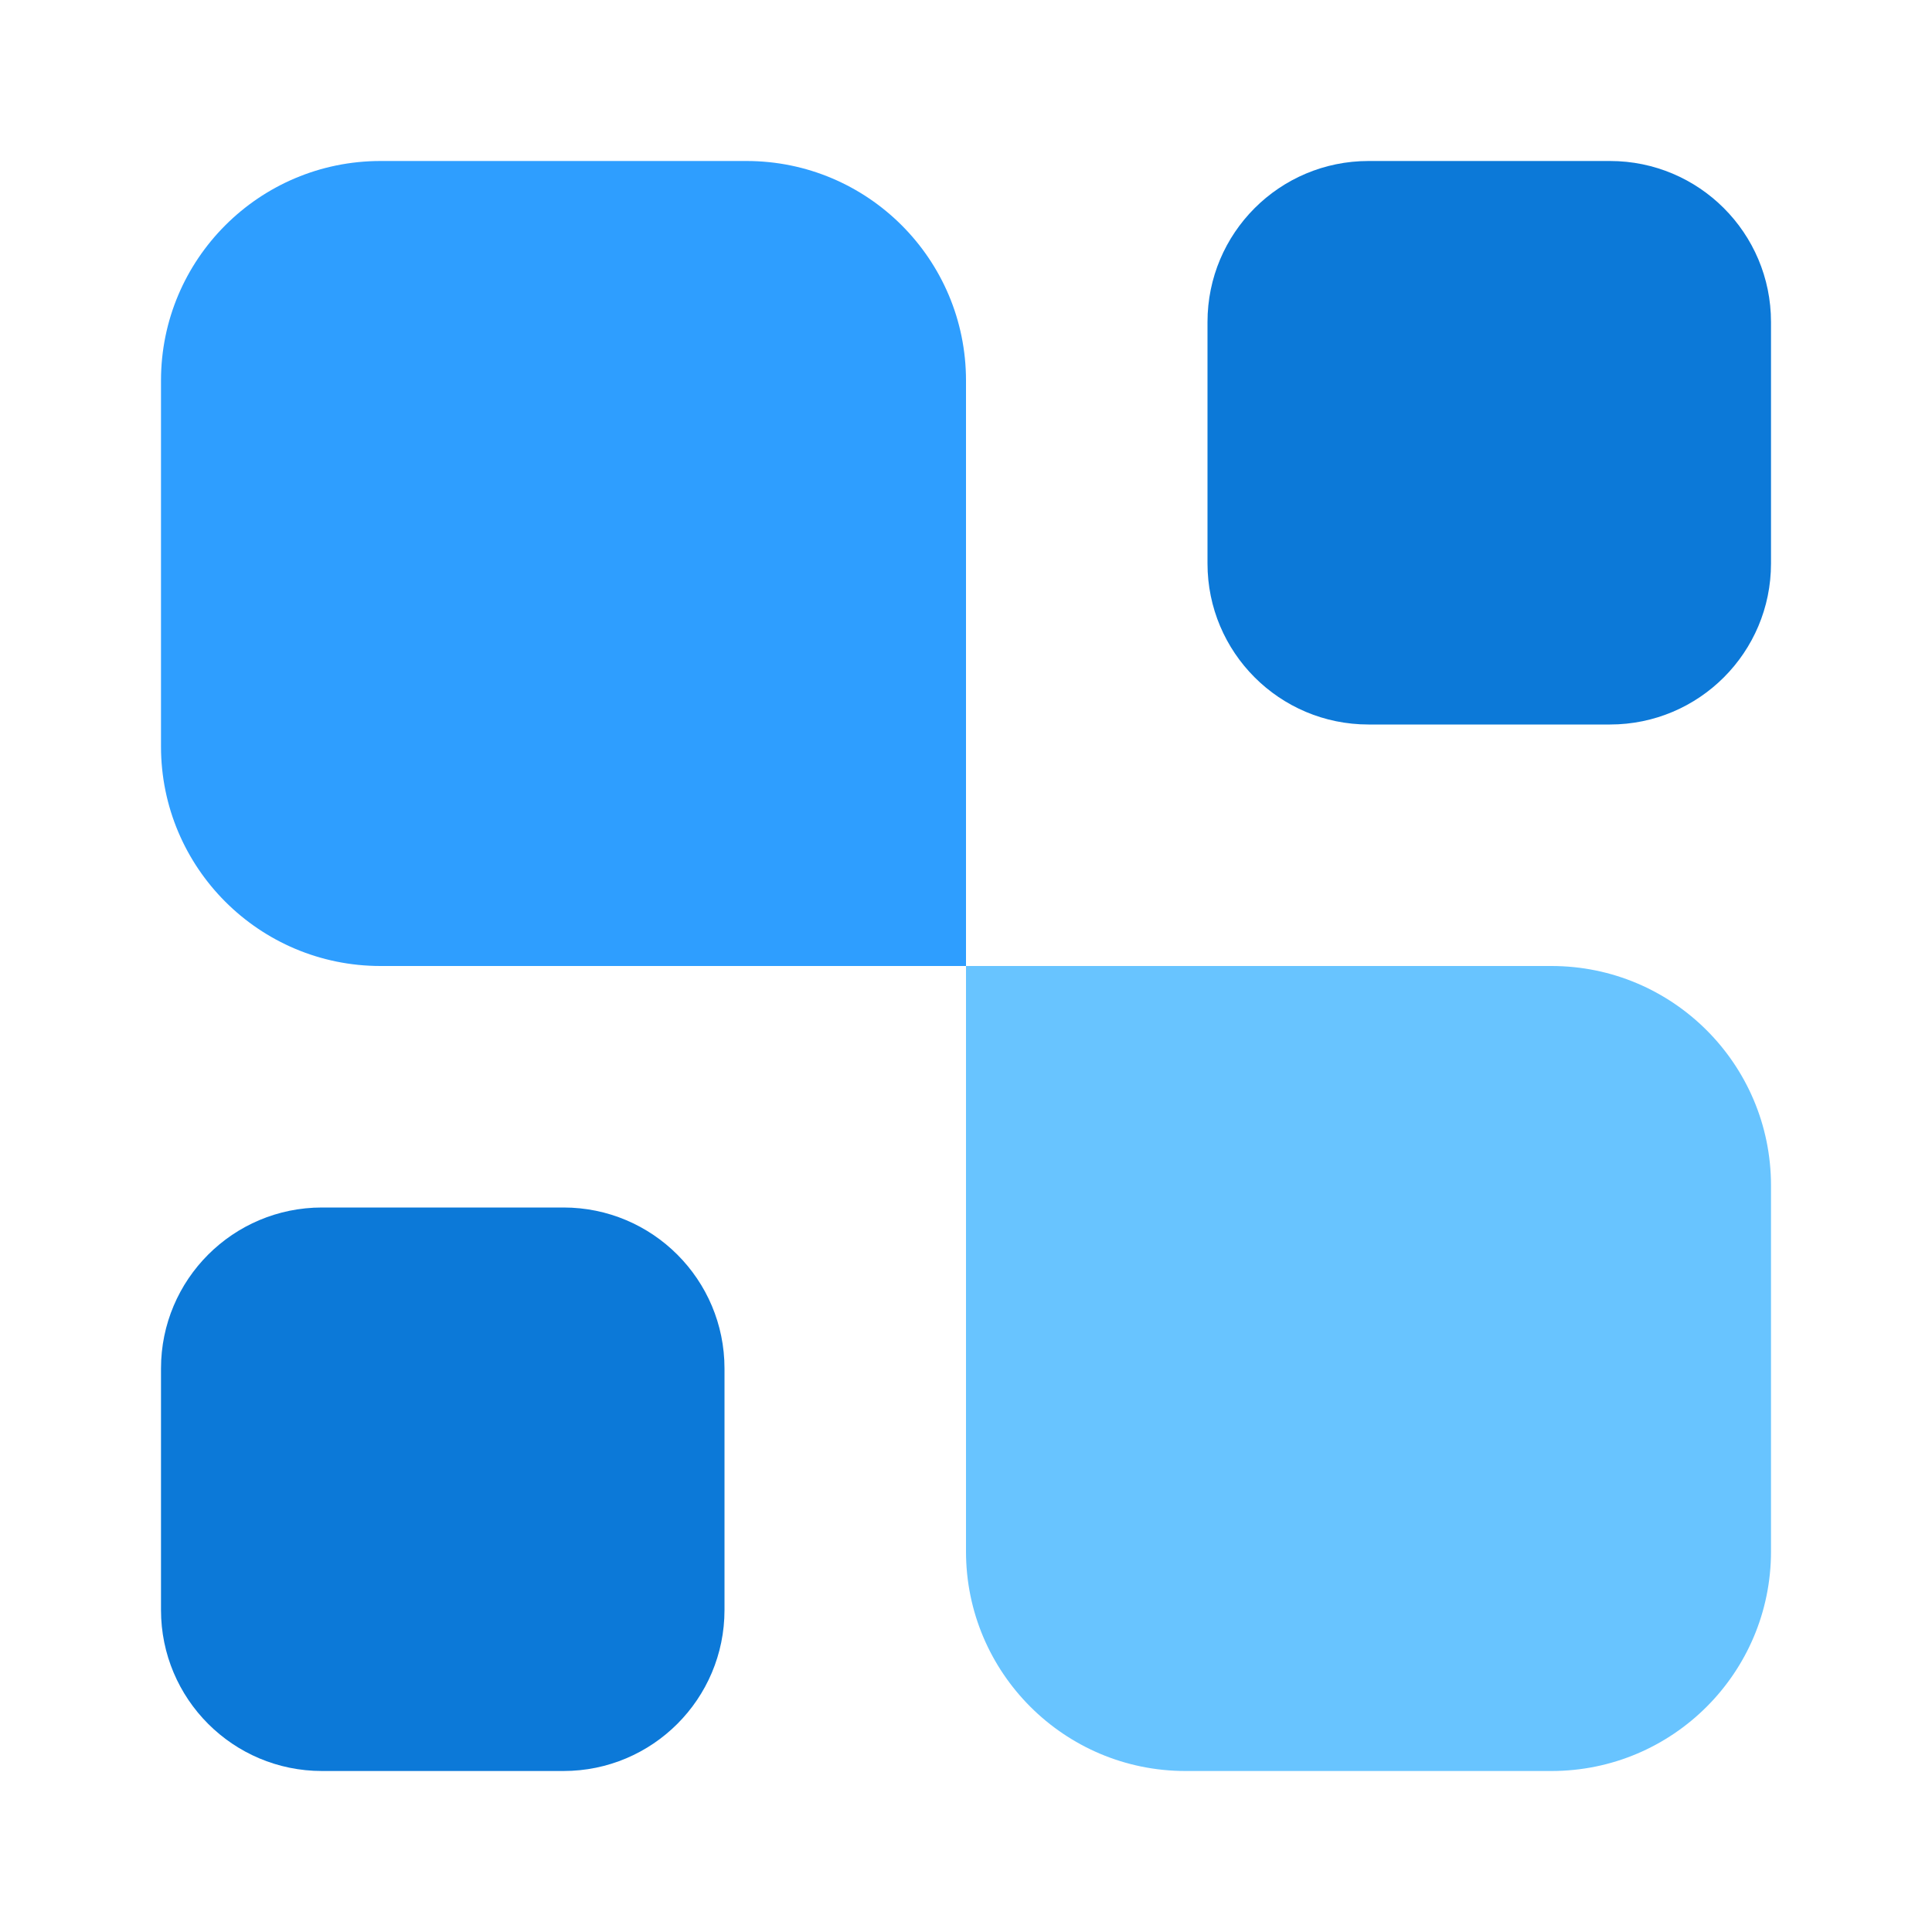
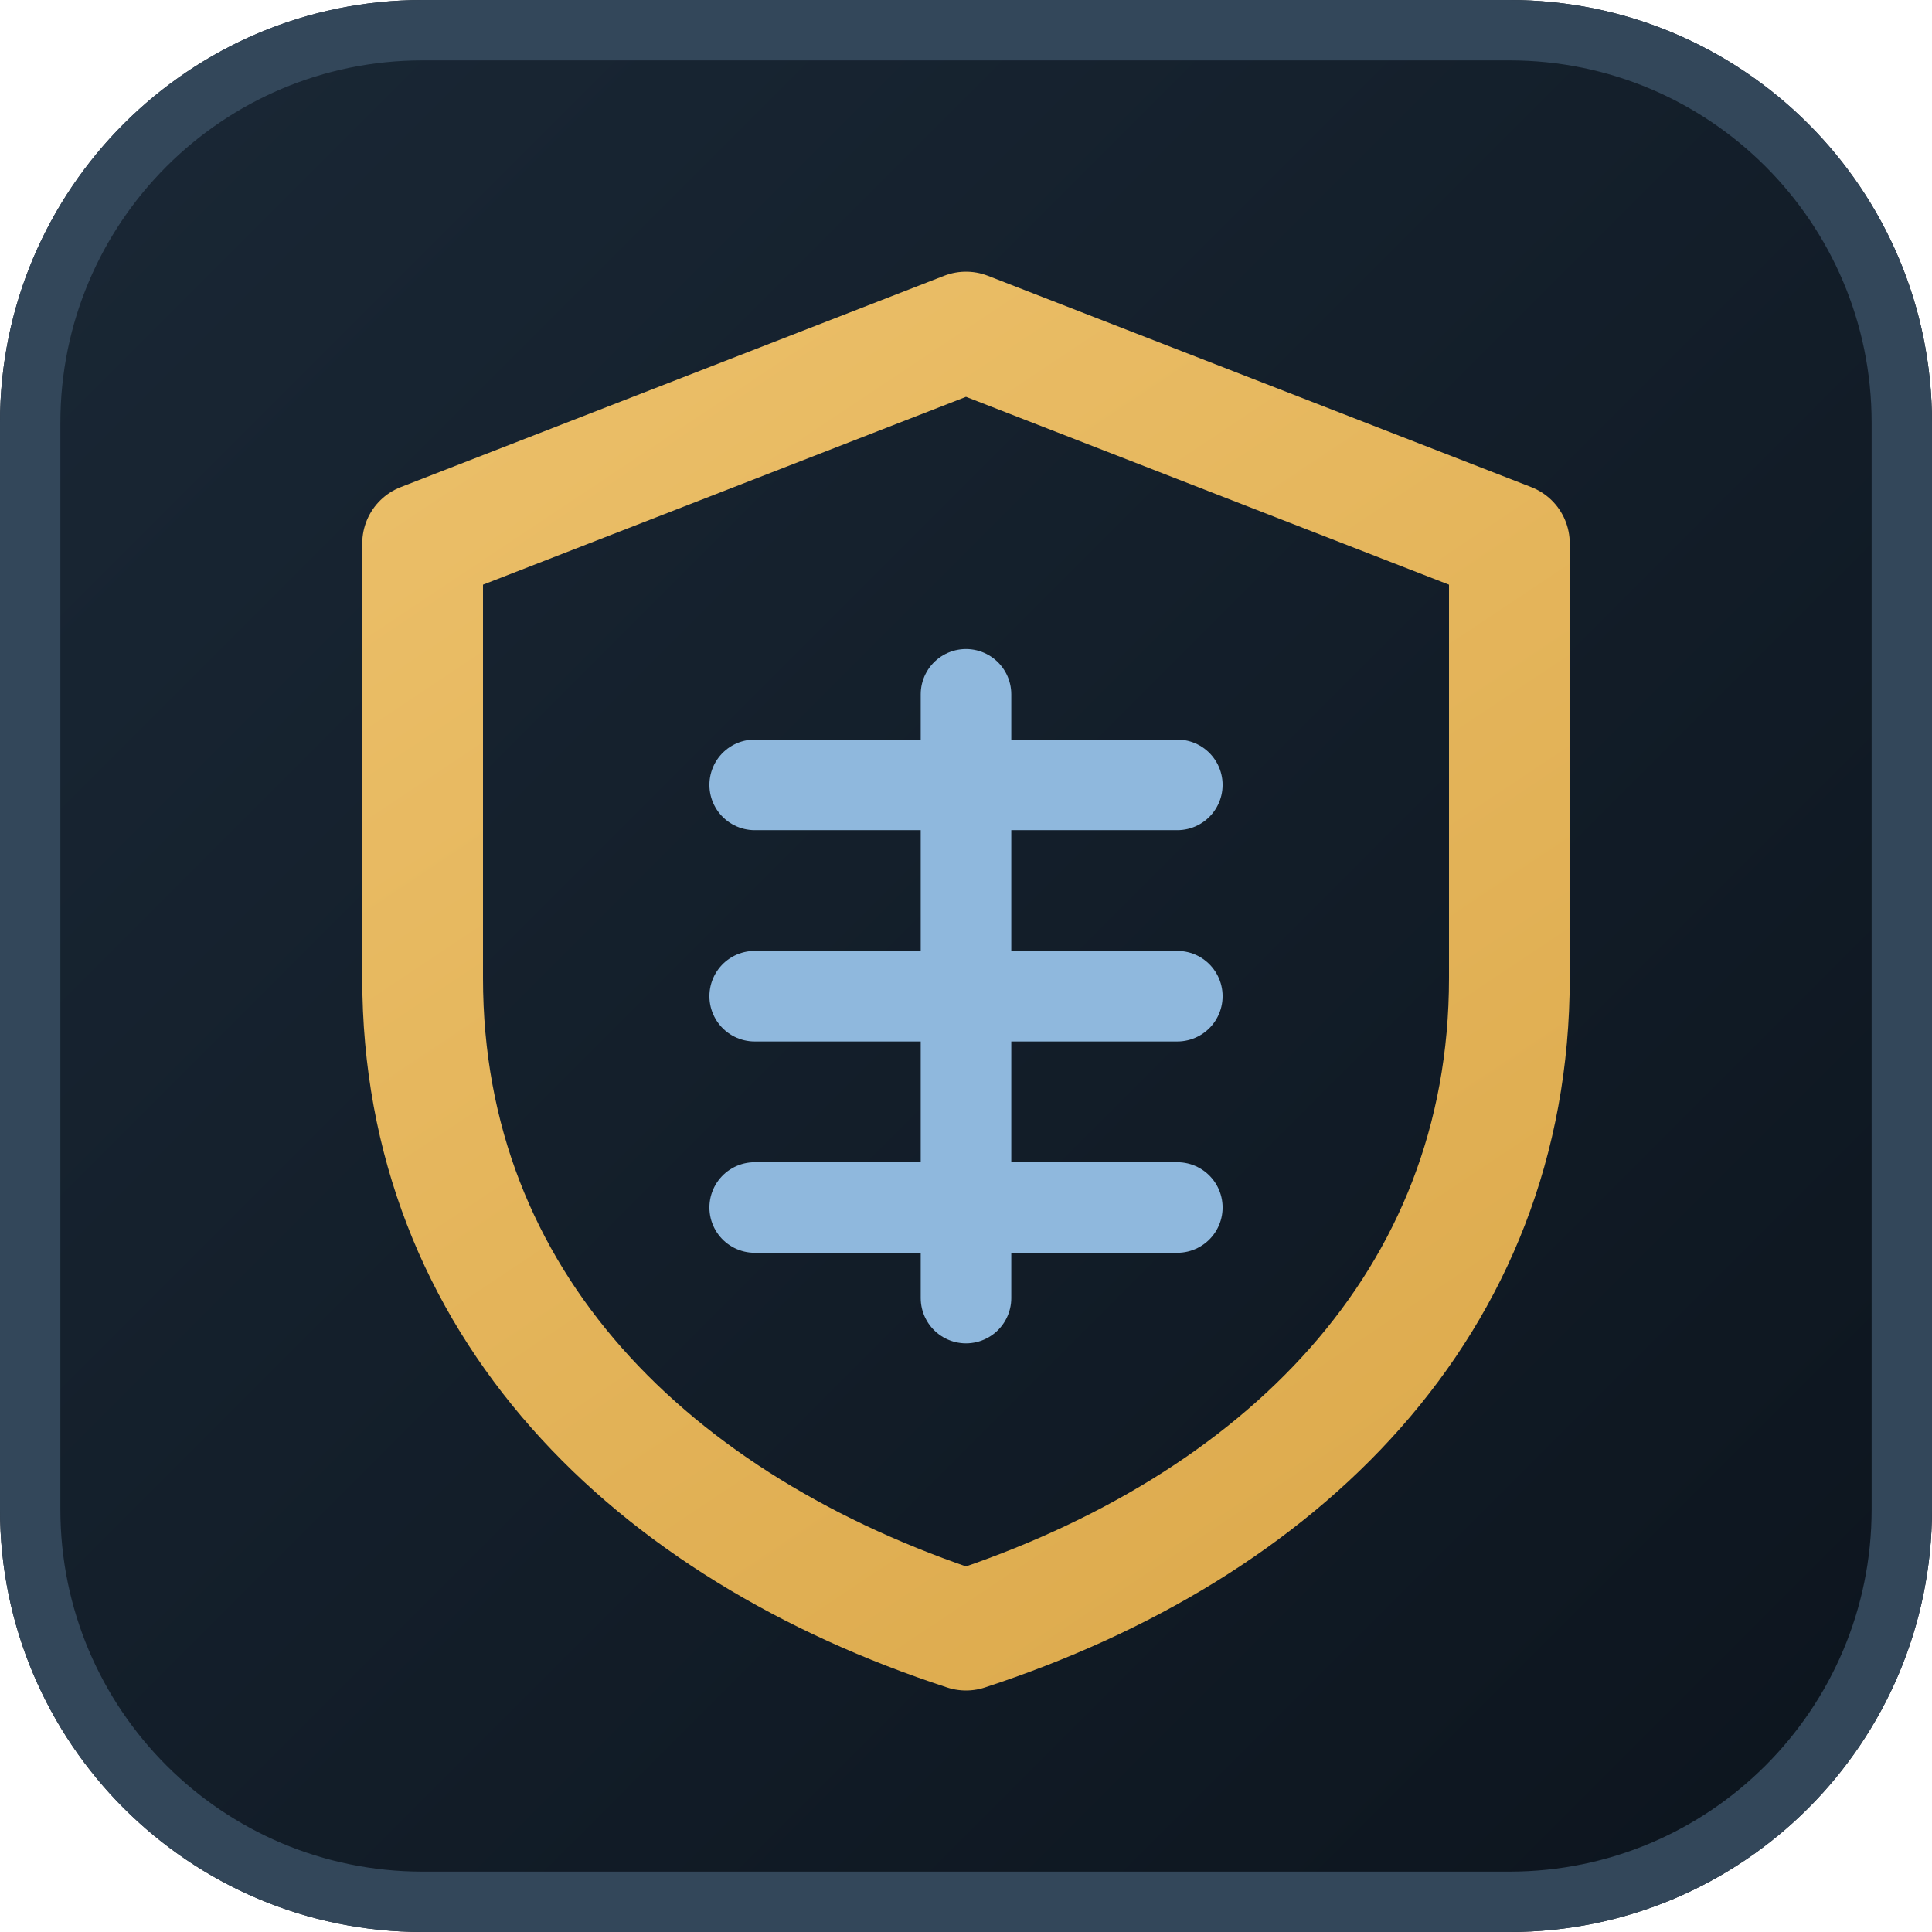
- <svg xmlns="http://www.w3.org/2000/svg" width="24" height="24" viewBox="0 0 24 24" fill="none">
-   <path d="M22 19.273C22 20.779 20.779 22 19.273 22H14.727C13.221 22 12 20.779 12 19.273V12H19.273C20.779 12 22 13.221 22 14.727V19.273Z" fill="#68C4FF" />
-   <path d="M20 2C21.105 2 22 2.895 22 4V7C22 8.105 21.105 9 20 9H17C15.895 9 15 8.105 15 7V4C15 2.895 15.895 2 17 2H20Z" fill="#0C79D8" />
-   <path d="M7 15C8.105 15 9 15.895 9 17V20C9 21.105 8.105 22 7 22H4C2.895 22 2 21.105 2 20V17C2 15.895 2.895 15 4 15H7Z" fill="#0C79D8" />
-   <path d="M12 12H4.727C3.221 12 2 10.779 2 9.273V4.727C2 3.221 3.221 2 4.727 2H9.273C10.779 2 12 3.221 12 4.727V12Z" fill="#2E9EFF" />
+ <svg xmlns="http://www.w3.org/2000/svg" width="32" height="32" viewBox="0 0 32 32" fill="none">
+   <defs>
+     <linearGradient id="bg" x1="0" y1="0" x2="32" y2="32" gradientUnits="userSpaceOnUse">
+       <stop stop-color="#1a2836" />
+       <stop offset="1" stop-color="#0c141d" />
+     </linearGradient>
+     <linearGradient id="shield" x1="8" y1="4" x2="24" y2="28" gradientUnits="userSpaceOnUse">
+       <stop stop-color="#ecc06a" />
+       <stop offset="1" stop-color="#dca94b" />
+     </linearGradient>
+   </defs>
+   <rect width="32" height="32" rx="7" fill="url(#bg)" />
+   <rect x="0.5" y="0.5" width="31" height="31" rx="6.5" stroke="#33475a" />
+   <path d="M16 5.5L25 9v7.2c0 5.4-3.8 9.1-9 10.8-5.2-1.7-9-5.4-9-10.8V9l9-3.5z" fill="none" stroke="url(#shield)" stroke-width="2" stroke-linejoin="round" />
+   <g stroke="#8fb8dd" stroke-width="1.5" stroke-linecap="round">
+     <path d="M12.5 13h7" />
+     <path d="M12.5 16.5h7" />
+     <path d="M12.5 20h7" />
+     <path d="M16 11.5v10" />
+   </g>
</svg>
